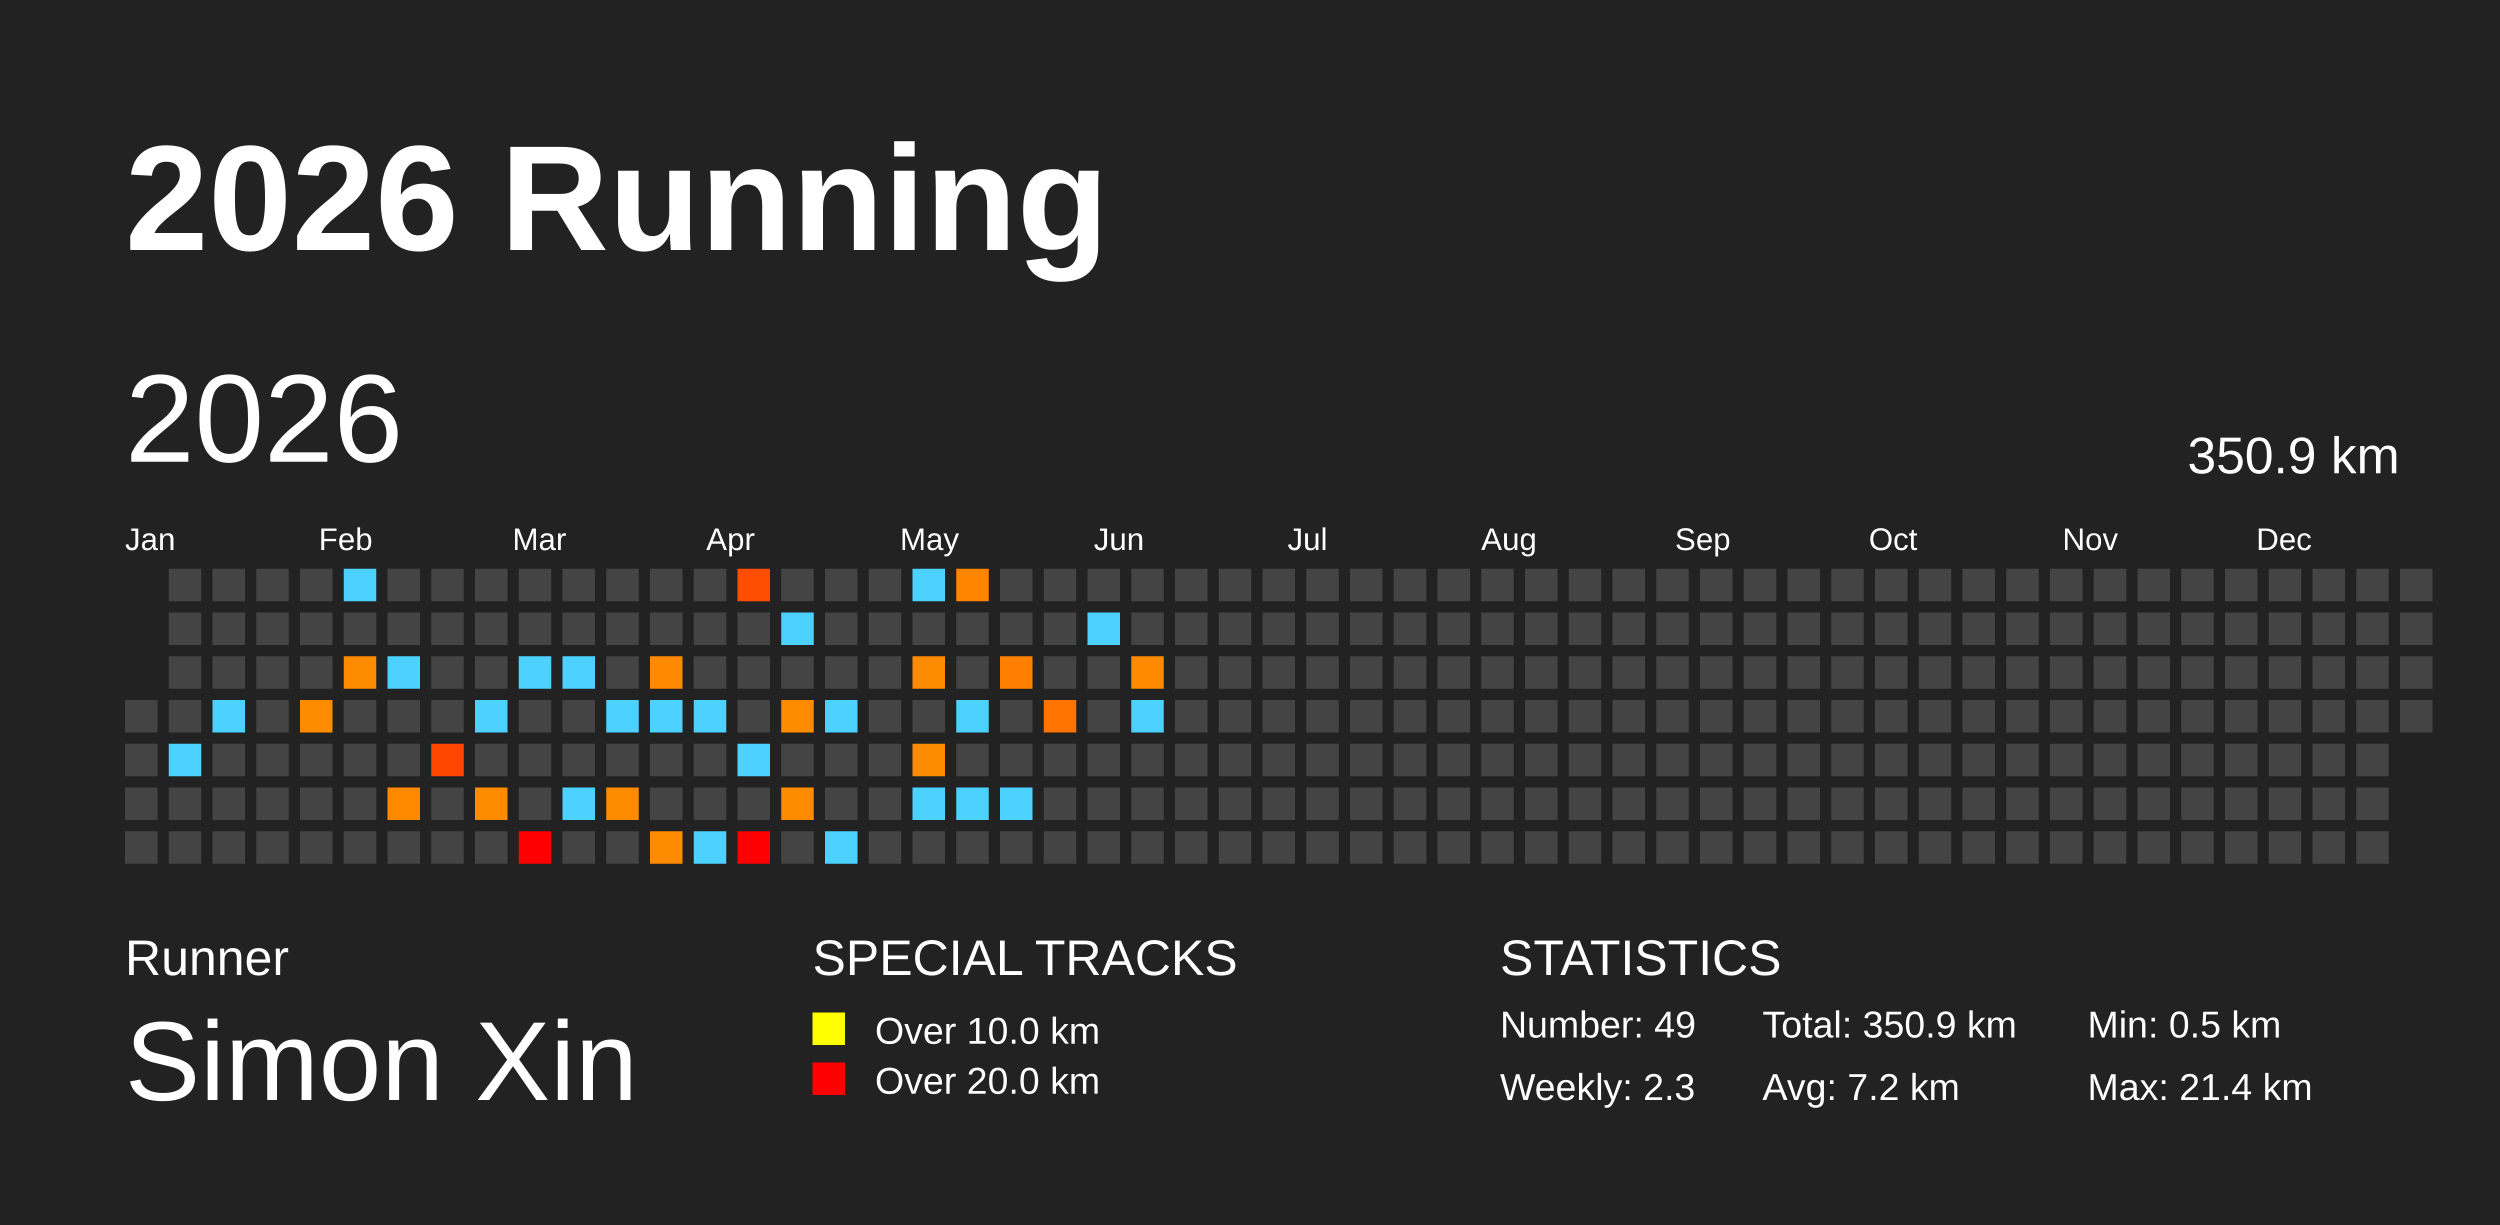
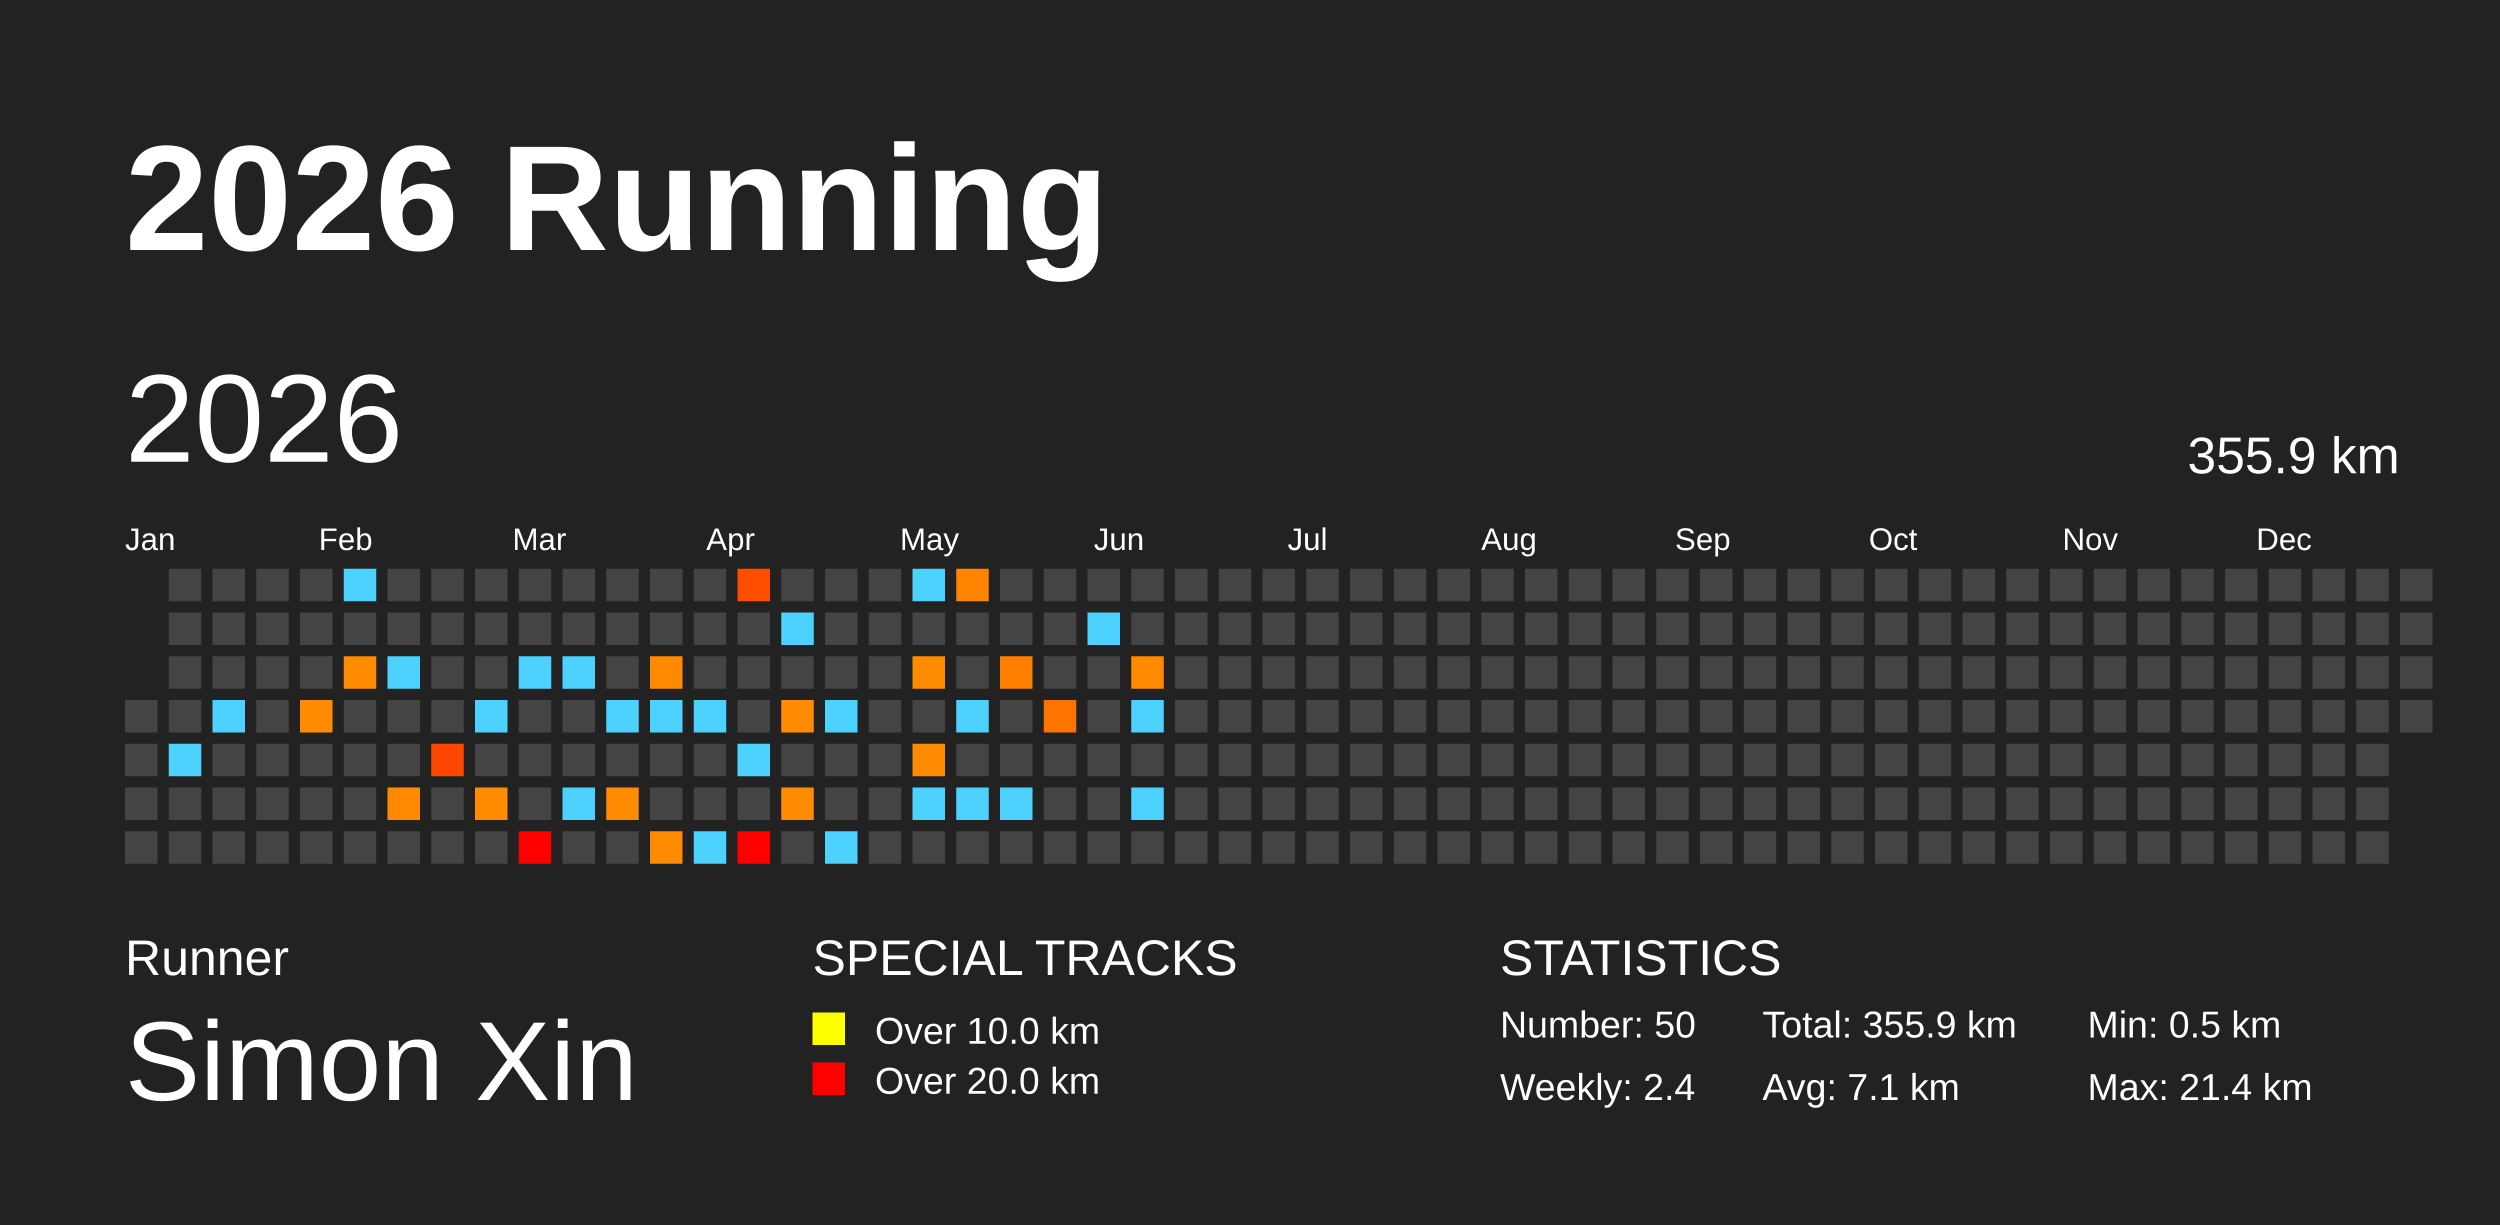
<svg xmlns="http://www.w3.org/2000/svg" baseProfile="full" height="98mm" version="1.1" viewBox="0,0,200,98" width="200mm">
  <defs />
  <rect fill="#222222" height="98" width="200" x="0" y="0" />
  <text fill="#FFFFFF" style="font-size:12px; font-family:Arial; font-weight:bold;" x="10" y="20">2026 Running</text>
  <text fill="#FFFFFF" style="font-size:4px; font-family:Arial" x="10" y="78">Runner</text>
  <text fill="#FFFFFF" style="font-size:9px; font-family:Arial" x="10" y="88">Simon Xin</text>
  <text fill="#FFFFFF" style="font-size:4px; font-family:Arial" x="65" y="78">SPECIAL TRACKS</text>
  <rect fill="yellow" height="2.6" width="2.6" x="65" y="81" />
  <text fill="#FFFFFF" style="font-size:3px; font-family:Arial" x="70" y="83.5">Over 10.0 km</text>
  <rect fill="red" height="2.6" width="2.6" x="65" y="85" />
  <text fill="#FFFFFF" style="font-size:3px; font-family:Arial" x="70" y="87.5">Over 20.0 km</text>
  <text fill="#FFFFFF" style="font-size:4px; font-family:Arial" x="120" y="78">STATISTICS</text>
-   <text fill="#FFFFFF" style="font-size:3px; font-family:Arial" x="120" y="83">Number: 49</text>
-   <text fill="#FFFFFF" style="font-size:3px; font-family:Arial" x="120" y="88">Weekly: 2.3</text>
-   <text fill="#FFFFFF" style="font-size:3px; font-family:Arial" x="141" y="83">Total: 350.9 km</text>
-   <text fill="#FFFFFF" style="font-size:3px; font-family:Arial" x="141" y="88">Avg: 7.2 km</text>
+   <text fill="#FFFFFF" style="font-size:3px; font-family:Arial" x="120" y="83">Number: 50</text>
+   <text fill="#FFFFFF" style="font-size:3px; font-family:Arial" x="120" y="88">Weekly: 2.4</text>
+   <text fill="#FFFFFF" style="font-size:3px; font-family:Arial" x="141" y="83">Total: 355.9 km</text>
+   <text fill="#FFFFFF" style="font-size:3px; font-family:Arial" x="141" y="88">Avg: 7.1 km</text>
  <text fill="#FFFFFF" style="font-size:3px; font-family:Arial" x="167" y="83">Min: 0.5 km</text>
  <text fill="#FFFFFF" style="font-size:3px; font-family:Arial" x="167" y="88">Max: 21.4 km</text>
  <text dominant-baseline="hanging" fill="#FFFFFF" style="font-size:10.0px; font-family:Arial;" x="10" y="30">2026</text>
-   <text dominant-baseline="hanging" fill="#FFFFFF" style="font-size:4.125px; font-family:Arial;" x="175" y="35">350.9 km</text>
+   <text dominant-baseline="hanging" fill="#FFFFFF" style="font-size:4.125px; font-family:Arial;" x="175" y="35">355.9 km</text>
  <text fill="#FFFFFF" style="font-size:2.5px; font-family:Arial" x="10.0" y="44">Jan</text>
  <text fill="#FFFFFF" style="font-size:2.5px; font-family:Arial" x="25.5" y="44">Feb</text>
  <text fill="#FFFFFF" style="font-size:2.5px; font-family:Arial" x="41.0" y="44">Mar</text>
  <text fill="#FFFFFF" style="font-size:2.5px; font-family:Arial" x="56.5" y="44">Apr</text>
  <text fill="#FFFFFF" style="font-size:2.5px; font-family:Arial" x="72.0" y="44">May</text>
  <text fill="#FFFFFF" style="font-size:2.5px; font-family:Arial" x="87.5" y="44">Jun</text>
  <text fill="#FFFFFF" style="font-size:2.5px; font-family:Arial" x="103.0" y="44">Jul</text>
  <text fill="#FFFFFF" style="font-size:2.5px; font-family:Arial" x="118.5" y="44">Aug</text>
  <text fill="#FFFFFF" style="font-size:2.5px; font-family:Arial" x="134.0" y="44">Sep</text>
  <text fill="#FFFFFF" style="font-size:2.5px; font-family:Arial" x="149.5" y="44">Oct</text>
  <text fill="#FFFFFF" style="font-size:2.5px; font-family:Arial" x="165.0" y="44">Nov</text>
  <text fill="#FFFFFF" style="font-size:2.5px; font-family:Arial" x="180.5" y="44">Dec</text>
  <rect fill="#444444" height="2.6" width="2.6" x="10.0" y="56.0" />
  <rect fill="#444444" height="2.6" width="2.6" x="10.0" y="59.5" />
  <rect fill="#444444" height="2.6" width="2.6" x="10.0" y="63.0" />
  <rect fill="#444444" height="2.6" width="2.6" x="10.0" y="66.5" />
  <rect fill="#444444" height="2.6" width="2.6" x="13.5" y="45.5" />
  <rect fill="#444444" height="2.6" width="2.6" x="13.5" y="49.0" />
  <rect fill="#444444" height="2.6" width="2.6" x="13.5" y="52.5" />
  <rect fill="#444444" height="2.6" width="2.6" x="13.5" y="56.0" />
  <rect fill="#4dd2ff" height="2.6" width="2.6" x="13.5" y="59.5" />
  <rect fill="#444444" height="2.6" width="2.6" x="13.5" y="63.0" />
  <rect fill="#444444" height="2.6" width="2.6" x="13.5" y="66.5" />
  <rect fill="#444444" height="2.6" width="2.6" x="17.0" y="45.5" />
  <rect fill="#444444" height="2.6" width="2.6" x="17.0" y="49.0" />
  <rect fill="#444444" height="2.6" width="2.6" x="17.0" y="52.5" />
  <rect fill="#4dd2ff" height="2.6" width="2.6" x="17.0" y="56.0" />
  <rect fill="#444444" height="2.6" width="2.6" x="17.0" y="59.5" />
  <rect fill="#444444" height="2.6" width="2.6" x="17.0" y="63.0" />
  <rect fill="#444444" height="2.6" width="2.6" x="17.0" y="66.5" />
  <rect fill="#444444" height="2.6" width="2.6" x="20.5" y="45.5" />
  <rect fill="#444444" height="2.6" width="2.6" x="20.5" y="49.0" />
  <rect fill="#444444" height="2.6" width="2.6" x="20.5" y="52.5" />
  <rect fill="#444444" height="2.6" width="2.6" x="20.5" y="56.0" />
  <rect fill="#444444" height="2.6" width="2.6" x="20.5" y="59.5" />
  <rect fill="#444444" height="2.6" width="2.6" x="20.5" y="63.0" />
  <rect fill="#444444" height="2.6" width="2.6" x="20.5" y="66.5" />
  <rect fill="#444444" height="2.6" width="2.6" x="24.0" y="45.5" />
  <rect fill="#444444" height="2.6" width="2.6" x="24.0" y="49.0" />
  <rect fill="#444444" height="2.6" width="2.6" x="24.0" y="52.5" />
  <rect fill="#ff8b00" height="2.6" width="2.6" x="24.0" y="56.0" />
  <rect fill="#444444" height="2.6" width="2.6" x="24.0" y="59.5" />
  <rect fill="#444444" height="2.6" width="2.6" x="24.0" y="63.0" />
  <rect fill="#444444" height="2.6" width="2.6" x="24.0" y="66.5" />
  <rect fill="#4dd2ff" height="2.6" width="2.6" x="27.5" y="45.5" />
  <rect fill="#444444" height="2.6" width="2.6" x="27.5" y="49.0" />
  <rect fill="#ff8b00" height="2.6" width="2.6" x="27.5" y="52.5" />
  <rect fill="#444444" height="2.6" width="2.6" x="27.5" y="56.0" />
  <rect fill="#444444" height="2.6" width="2.6" x="27.5" y="59.5" />
  <rect fill="#444444" height="2.6" width="2.6" x="27.5" y="63.0" />
  <rect fill="#444444" height="2.6" width="2.6" x="27.5" y="66.5" />
  <rect fill="#444444" height="2.6" width="2.6" x="31.0" y="45.5" />
  <rect fill="#444444" height="2.6" width="2.6" x="31.0" y="49.0" />
  <rect fill="#4dd2ff" height="2.6" width="2.6" x="31.0" y="52.5" />
  <rect fill="#444444" height="2.6" width="2.6" x="31.0" y="56.0" />
  <rect fill="#444444" height="2.6" width="2.6" x="31.0" y="59.5" />
  <rect fill="#ff8a00" height="2.6" width="2.6" x="31.0" y="63.0" />
  <rect fill="#444444" height="2.6" width="2.6" x="31.0" y="66.5" />
  <rect fill="#444444" height="2.6" width="2.6" x="34.5" y="45.5" />
  <rect fill="#444444" height="2.6" width="2.6" x="34.5" y="49.0" />
  <rect fill="#444444" height="2.6" width="2.6" x="34.5" y="52.5" />
  <rect fill="#444444" height="2.6" width="2.6" x="34.5" y="56.0" />
  <rect fill="#ff4600" height="2.6" width="2.6" x="34.5" y="59.5" />
  <rect fill="#444444" height="2.6" width="2.6" x="34.5" y="63.0" />
  <rect fill="#444444" height="2.6" width="2.6" x="34.5" y="66.5" />
  <rect fill="#444444" height="2.6" width="2.6" x="38.0" y="45.5" />
  <rect fill="#444444" height="2.6" width="2.6" x="38.0" y="49.0" />
  <rect fill="#444444" height="2.6" width="2.6" x="38.0" y="52.5" />
  <rect fill="#4dd2ff" height="2.6" width="2.6" x="38.0" y="56.0" />
  <rect fill="#444444" height="2.6" width="2.6" x="38.0" y="59.5" />
  <rect fill="#ff8b00" height="2.6" width="2.6" x="38.0" y="63.0" />
  <rect fill="#444444" height="2.6" width="2.6" x="38.0" y="66.5" />
  <rect fill="#444444" height="2.6" width="2.6" x="41.5" y="45.5" />
  <rect fill="#444444" height="2.6" width="2.6" x="41.5" y="49.0" />
  <rect fill="#4dd2ff" height="2.6" width="2.6" x="41.5" y="52.5" />
  <rect fill="#444444" height="2.6" width="2.6" x="41.5" y="56.0" />
  <rect fill="#444444" height="2.6" width="2.6" x="41.5" y="59.5" />
  <rect fill="#444444" height="2.6" width="2.6" x="41.5" y="63.0" />
  <rect fill="red" height="2.6" width="2.6" x="41.5" y="66.5" />
  <rect fill="#444444" height="2.6" width="2.6" x="45.0" y="45.5" />
  <rect fill="#444444" height="2.6" width="2.6" x="45.0" y="49.0" />
  <rect fill="#4dd2ff" height="2.6" width="2.6" x="45.0" y="52.5" />
  <rect fill="#444444" height="2.6" width="2.6" x="45.0" y="56.0" />
  <rect fill="#444444" height="2.6" width="2.6" x="45.0" y="59.5" />
  <rect fill="#4dd2ff" height="2.6" width="2.6" x="45.0" y="63.0" />
  <rect fill="#444444" height="2.6" width="2.6" x="45.0" y="66.5" />
  <rect fill="#444444" height="2.6" width="2.6" x="48.5" y="45.5" />
  <rect fill="#444444" height="2.6" width="2.6" x="48.5" y="49.0" />
  <rect fill="#444444" height="2.6" width="2.6" x="48.5" y="52.5" />
  <rect fill="#4dd2ff" height="2.6" width="2.6" x="48.5" y="56.0" />
  <rect fill="#444444" height="2.6" width="2.6" x="48.5" y="59.5" />
  <rect fill="#ff8b00" height="2.6" width="2.6" x="48.5" y="63.0" />
  <rect fill="#444444" height="2.6" width="2.6" x="48.5" y="66.5" />
  <rect fill="#444444" height="2.6" width="2.6" x="52.0" y="45.5" />
  <rect fill="#444444" height="2.6" width="2.6" x="52.0" y="49.0" />
  <rect fill="#ff8900" height="2.6" width="2.6" x="52.0" y="52.5" />
  <rect fill="#4dd2ff" height="2.6" width="2.6" x="52.0" y="56.0" />
  <rect fill="#444444" height="2.6" width="2.6" x="52.0" y="59.5" />
  <rect fill="#444444" height="2.6" width="2.6" x="52.0" y="63.0" />
  <rect fill="#ff8b00" height="2.6" width="2.6" x="52.0" y="66.5" />
  <rect fill="#444444" height="2.6" width="2.6" x="55.5" y="45.5" />
  <rect fill="#444444" height="2.6" width="2.6" x="55.5" y="49.0" />
  <rect fill="#444444" height="2.6" width="2.6" x="55.5" y="52.5" />
  <rect fill="#4dd2ff" height="2.6" width="2.6" x="55.5" y="56.0" />
  <rect fill="#444444" height="2.6" width="2.6" x="55.5" y="59.5" />
  <rect fill="#444444" height="2.6" width="2.6" x="55.5" y="63.0" />
  <rect fill="#4dd2ff" height="2.6" width="2.6" x="55.5" y="66.5" />
  <rect fill="#ff4e00" height="2.6" width="2.6" x="59.0" y="45.5" />
  <rect fill="#444444" height="2.6" width="2.6" x="59.0" y="49.0" />
  <rect fill="#444444" height="2.6" width="2.6" x="59.0" y="52.5" />
  <rect fill="#444444" height="2.6" width="2.6" x="59.0" y="56.0" />
  <rect fill="#4dd2ff" height="2.6" width="2.6" x="59.0" y="59.5" />
  <rect fill="#444444" height="2.6" width="2.6" x="59.0" y="63.0" />
  <rect fill="red" height="2.6" width="2.6" x="59.0" y="66.5" />
  <rect fill="#444444" height="2.6" width="2.6" x="62.5" y="45.5" />
  <rect fill="#4dd2ff" height="2.6" width="2.6" x="62.5" y="49.0" />
  <rect fill="#444444" height="2.6" width="2.6" x="62.5" y="52.5" />
  <rect fill="#ff8b00" height="2.6" width="2.6" x="62.5" y="56.0" />
  <rect fill="#444444" height="2.6" width="2.6" x="62.5" y="59.5" />
  <rect fill="#ff8b00" height="2.6" width="2.6" x="62.5" y="63.0" />
  <rect fill="#444444" height="2.6" width="2.6" x="62.5" y="66.5" />
  <rect fill="#444444" height="2.6" width="2.6" x="66.0" y="45.5" />
  <rect fill="#444444" height="2.6" width="2.6" x="66.0" y="49.0" />
  <rect fill="#444444" height="2.6" width="2.6" x="66.0" y="52.5" />
  <rect fill="#4dd2ff" height="2.6" width="2.6" x="66.0" y="56.0" />
  <rect fill="#444444" height="2.6" width="2.6" x="66.0" y="59.5" />
  <rect fill="#444444" height="2.6" width="2.6" x="66.0" y="63.0" />
  <rect fill="#4dd2ff" height="2.6" width="2.6" x="66.0" y="66.5" />
  <rect fill="#444444" height="2.6" width="2.6" x="69.5" y="45.5" />
  <rect fill="#444444" height="2.6" width="2.6" x="69.5" y="49.0" />
  <rect fill="#444444" height="2.6" width="2.6" x="69.5" y="52.5" />
  <rect fill="#444444" height="2.6" width="2.6" x="69.5" y="56.0" />
  <rect fill="#444444" height="2.6" width="2.6" x="69.5" y="59.5" />
  <rect fill="#444444" height="2.6" width="2.6" x="69.5" y="63.0" />
  <rect fill="#444444" height="2.6" width="2.6" x="69.5" y="66.5" />
  <rect fill="#4dd2ff" height="2.6" width="2.6" x="73.0" y="45.5" />
  <rect fill="#444444" height="2.6" width="2.6" x="73.0" y="49.0" />
  <rect fill="#ff8b00" height="2.6" width="2.6" x="73.0" y="52.5" />
  <rect fill="#444444" height="2.6" width="2.6" x="73.0" y="56.0" />
  <rect fill="#ff8b00" height="2.6" width="2.6" x="73.0" y="59.5" />
  <rect fill="#4dd2ff" height="2.6" width="2.6" x="73.0" y="63.0" />
  <rect fill="#444444" height="2.6" width="2.6" x="73.0" y="66.5" />
  <rect fill="#ff8500" height="2.6" width="2.6" x="76.5" y="45.5" />
  <rect fill="#444444" height="2.6" width="2.6" x="76.5" y="49.0" />
  <rect fill="#444444" height="2.6" width="2.6" x="76.5" y="52.5" />
  <rect fill="#4dd2ff" height="2.6" width="2.6" x="76.5" y="56.0" />
  <rect fill="#444444" height="2.6" width="2.6" x="76.5" y="59.5" />
  <rect fill="#4dd2ff" height="2.6" width="2.6" x="76.5" y="63.0" />
  <rect fill="#444444" height="2.6" width="2.6" x="76.5" y="66.5" />
  <rect fill="#444444" height="2.6" width="2.6" x="80.0" y="45.5" />
  <rect fill="#444444" height="2.6" width="2.6" x="80.0" y="49.0" />
  <rect fill="#ff7f00" height="2.6" width="2.6" x="80.0" y="52.5" />
  <rect fill="#444444" height="2.6" width="2.6" x="80.0" y="56.0" />
  <rect fill="#444444" height="2.6" width="2.6" x="80.0" y="59.5" />
  <rect fill="#4dd2ff" height="2.6" width="2.6" x="80.0" y="63.0" />
  <rect fill="#444444" height="2.6" width="2.6" x="80.0" y="66.5" />
  <rect fill="#444444" height="2.6" width="2.6" x="83.5" y="45.5" />
  <rect fill="#444444" height="2.6" width="2.6" x="83.5" y="49.0" />
  <rect fill="#444444" height="2.6" width="2.6" x="83.5" y="52.5" />
  <rect fill="#ff7300" height="2.6" width="2.6" x="83.5" y="56.0" />
  <rect fill="#444444" height="2.6" width="2.6" x="83.5" y="59.5" />
  <rect fill="#444444" height="2.6" width="2.6" x="83.5" y="63.0" />
  <rect fill="#444444" height="2.6" width="2.6" x="83.5" y="66.5" />
  <rect fill="#444444" height="2.6" width="2.6" x="87.0" y="45.5" />
  <rect fill="#4dd2ff" height="2.6" width="2.6" x="87.0" y="49.0" />
  <rect fill="#444444" height="2.6" width="2.6" x="87.0" y="52.5" />
  <rect fill="#444444" height="2.6" width="2.6" x="87.0" y="56.0" />
  <rect fill="#444444" height="2.6" width="2.6" x="87.0" y="59.5" />
  <rect fill="#444444" height="2.6" width="2.6" x="87.0" y="63.0" />
  <rect fill="#444444" height="2.6" width="2.6" x="87.0" y="66.5" />
  <rect fill="#444444" height="2.6" width="2.6" x="90.5" y="45.5" />
  <rect fill="#444444" height="2.6" width="2.6" x="90.5" y="49.0" />
  <rect fill="#ff8a00" height="2.6" width="2.6" x="90.5" y="52.5" />
  <rect fill="#4dd2ff" height="2.6" width="2.6" x="90.5" y="56.0" />
  <rect fill="#444444" height="2.6" width="2.6" x="90.5" y="59.5" />
-   <rect fill="#444444" height="2.6" width="2.6" x="90.5" y="63.0" />
+   <rect fill="#4dd2ff" height="2.6" width="2.6" x="90.5" y="63.0" />
  <rect fill="#444444" height="2.6" width="2.6" x="90.5" y="66.5" />
  <rect fill="#444444" height="2.6" width="2.6" x="94.0" y="45.5" />
  <rect fill="#444444" height="2.6" width="2.6" x="94.0" y="49.0" />
  <rect fill="#444444" height="2.6" width="2.6" x="94.0" y="52.5" />
  <rect fill="#444444" height="2.6" width="2.6" x="94.0" y="56.0" />
  <rect fill="#444444" height="2.6" width="2.6" x="94.0" y="59.5" />
  <rect fill="#444444" height="2.6" width="2.6" x="94.0" y="63.0" />
  <rect fill="#444444" height="2.6" width="2.6" x="94.0" y="66.5" />
  <rect fill="#444444" height="2.6" width="2.6" x="97.5" y="45.5" />
  <rect fill="#444444" height="2.6" width="2.6" x="97.5" y="49.0" />
  <rect fill="#444444" height="2.6" width="2.6" x="97.5" y="52.5" />
  <rect fill="#444444" height="2.6" width="2.6" x="97.5" y="56.0" />
  <rect fill="#444444" height="2.6" width="2.6" x="97.5" y="59.5" />
  <rect fill="#444444" height="2.6" width="2.6" x="97.5" y="63.0" />
  <rect fill="#444444" height="2.6" width="2.6" x="97.5" y="66.5" />
  <rect fill="#444444" height="2.6" width="2.6" x="101.0" y="45.5" />
  <rect fill="#444444" height="2.6" width="2.6" x="101.0" y="49.0" />
  <rect fill="#444444" height="2.6" width="2.6" x="101.0" y="52.5" />
  <rect fill="#444444" height="2.6" width="2.6" x="101.0" y="56.0" />
  <rect fill="#444444" height="2.6" width="2.6" x="101.0" y="59.5" />
  <rect fill="#444444" height="2.6" width="2.6" x="101.0" y="63.0" />
  <rect fill="#444444" height="2.6" width="2.6" x="101.0" y="66.5" />
  <rect fill="#444444" height="2.6" width="2.6" x="104.5" y="45.5" />
  <rect fill="#444444" height="2.6" width="2.6" x="104.5" y="49.0" />
  <rect fill="#444444" height="2.6" width="2.6" x="104.5" y="52.5" />
  <rect fill="#444444" height="2.6" width="2.6" x="104.5" y="56.0" />
  <rect fill="#444444" height="2.6" width="2.6" x="104.5" y="59.5" />
  <rect fill="#444444" height="2.6" width="2.6" x="104.5" y="63.0" />
  <rect fill="#444444" height="2.6" width="2.6" x="104.5" y="66.5" />
  <rect fill="#444444" height="2.6" width="2.6" x="108.0" y="45.5" />
  <rect fill="#444444" height="2.6" width="2.6" x="108.0" y="49.0" />
  <rect fill="#444444" height="2.6" width="2.6" x="108.0" y="52.5" />
  <rect fill="#444444" height="2.6" width="2.6" x="108.0" y="56.0" />
  <rect fill="#444444" height="2.6" width="2.6" x="108.0" y="59.5" />
  <rect fill="#444444" height="2.6" width="2.6" x="108.0" y="63.0" />
  <rect fill="#444444" height="2.6" width="2.6" x="108.0" y="66.5" />
  <rect fill="#444444" height="2.6" width="2.6" x="111.5" y="45.5" />
  <rect fill="#444444" height="2.6" width="2.6" x="111.5" y="49.0" />
  <rect fill="#444444" height="2.6" width="2.6" x="111.5" y="52.5" />
  <rect fill="#444444" height="2.6" width="2.6" x="111.5" y="56.0" />
  <rect fill="#444444" height="2.6" width="2.6" x="111.5" y="59.5" />
  <rect fill="#444444" height="2.6" width="2.6" x="111.5" y="63.0" />
  <rect fill="#444444" height="2.6" width="2.6" x="111.5" y="66.5" />
  <rect fill="#444444" height="2.6" width="2.6" x="115.0" y="45.5" />
  <rect fill="#444444" height="2.6" width="2.6" x="115.0" y="49.0" />
  <rect fill="#444444" height="2.6" width="2.6" x="115.0" y="52.5" />
  <rect fill="#444444" height="2.6" width="2.6" x="115.0" y="56.0" />
  <rect fill="#444444" height="2.6" width="2.6" x="115.0" y="59.5" />
  <rect fill="#444444" height="2.6" width="2.6" x="115.0" y="63.0" />
  <rect fill="#444444" height="2.6" width="2.6" x="115.0" y="66.5" />
  <rect fill="#444444" height="2.6" width="2.6" x="118.5" y="45.5" />
  <rect fill="#444444" height="2.6" width="2.6" x="118.5" y="49.0" />
  <rect fill="#444444" height="2.6" width="2.6" x="118.5" y="52.5" />
  <rect fill="#444444" height="2.6" width="2.6" x="118.5" y="56.0" />
  <rect fill="#444444" height="2.6" width="2.6" x="118.5" y="59.5" />
  <rect fill="#444444" height="2.6" width="2.6" x="118.5" y="63.0" />
  <rect fill="#444444" height="2.6" width="2.6" x="118.5" y="66.5" />
  <rect fill="#444444" height="2.6" width="2.6" x="122.0" y="45.5" />
  <rect fill="#444444" height="2.6" width="2.6" x="122.0" y="49.0" />
  <rect fill="#444444" height="2.6" width="2.6" x="122.0" y="52.5" />
  <rect fill="#444444" height="2.6" width="2.6" x="122.0" y="56.0" />
  <rect fill="#444444" height="2.6" width="2.6" x="122.0" y="59.5" />
  <rect fill="#444444" height="2.6" width="2.6" x="122.0" y="63.0" />
  <rect fill="#444444" height="2.6" width="2.6" x="122.0" y="66.5" />
  <rect fill="#444444" height="2.6" width="2.6" x="125.5" y="45.5" />
  <rect fill="#444444" height="2.6" width="2.6" x="125.5" y="49.0" />
  <rect fill="#444444" height="2.6" width="2.6" x="125.5" y="52.5" />
  <rect fill="#444444" height="2.6" width="2.6" x="125.5" y="56.0" />
  <rect fill="#444444" height="2.6" width="2.6" x="125.5" y="59.5" />
  <rect fill="#444444" height="2.6" width="2.6" x="125.5" y="63.0" />
  <rect fill="#444444" height="2.6" width="2.6" x="125.5" y="66.5" />
  <rect fill="#444444" height="2.6" width="2.6" x="129.0" y="45.5" />
  <rect fill="#444444" height="2.6" width="2.6" x="129.0" y="49.0" />
  <rect fill="#444444" height="2.6" width="2.6" x="129.0" y="52.5" />
  <rect fill="#444444" height="2.6" width="2.6" x="129.0" y="56.0" />
  <rect fill="#444444" height="2.6" width="2.6" x="129.0" y="59.5" />
  <rect fill="#444444" height="2.6" width="2.6" x="129.0" y="63.0" />
  <rect fill="#444444" height="2.6" width="2.6" x="129.0" y="66.5" />
  <rect fill="#444444" height="2.6" width="2.6" x="132.5" y="45.5" />
  <rect fill="#444444" height="2.6" width="2.6" x="132.5" y="49.0" />
  <rect fill="#444444" height="2.6" width="2.6" x="132.5" y="52.5" />
  <rect fill="#444444" height="2.6" width="2.6" x="132.5" y="56.0" />
  <rect fill="#444444" height="2.6" width="2.6" x="132.5" y="59.5" />
  <rect fill="#444444" height="2.6" width="2.6" x="132.5" y="63.0" />
  <rect fill="#444444" height="2.6" width="2.6" x="132.5" y="66.5" />
  <rect fill="#444444" height="2.6" width="2.6" x="136.0" y="45.5" />
  <rect fill="#444444" height="2.6" width="2.6" x="136.0" y="49.0" />
  <rect fill="#444444" height="2.6" width="2.6" x="136.0" y="52.5" />
  <rect fill="#444444" height="2.6" width="2.6" x="136.0" y="56.0" />
  <rect fill="#444444" height="2.6" width="2.6" x="136.0" y="59.5" />
  <rect fill="#444444" height="2.6" width="2.6" x="136.0" y="63.0" />
  <rect fill="#444444" height="2.6" width="2.6" x="136.0" y="66.5" />
  <rect fill="#444444" height="2.6" width="2.6" x="139.5" y="45.5" />
  <rect fill="#444444" height="2.6" width="2.6" x="139.5" y="49.0" />
  <rect fill="#444444" height="2.6" width="2.6" x="139.5" y="52.5" />
  <rect fill="#444444" height="2.6" width="2.6" x="139.5" y="56.0" />
  <rect fill="#444444" height="2.6" width="2.6" x="139.5" y="59.5" />
  <rect fill="#444444" height="2.6" width="2.6" x="139.5" y="63.0" />
  <rect fill="#444444" height="2.6" width="2.6" x="139.5" y="66.5" />
  <rect fill="#444444" height="2.6" width="2.6" x="143.0" y="45.5" />
  <rect fill="#444444" height="2.6" width="2.6" x="143.0" y="49.0" />
  <rect fill="#444444" height="2.6" width="2.6" x="143.0" y="52.5" />
  <rect fill="#444444" height="2.6" width="2.6" x="143.0" y="56.0" />
  <rect fill="#444444" height="2.6" width="2.6" x="143.0" y="59.5" />
  <rect fill="#444444" height="2.6" width="2.6" x="143.0" y="63.0" />
  <rect fill="#444444" height="2.6" width="2.6" x="143.0" y="66.5" />
  <rect fill="#444444" height="2.6" width="2.6" x="146.5" y="45.5" />
  <rect fill="#444444" height="2.6" width="2.6" x="146.5" y="49.0" />
  <rect fill="#444444" height="2.6" width="2.6" x="146.5" y="52.5" />
  <rect fill="#444444" height="2.6" width="2.6" x="146.5" y="56.0" />
  <rect fill="#444444" height="2.6" width="2.6" x="146.5" y="59.5" />
  <rect fill="#444444" height="2.6" width="2.6" x="146.5" y="63.0" />
  <rect fill="#444444" height="2.6" width="2.6" x="146.5" y="66.5" />
  <rect fill="#444444" height="2.6" width="2.6" x="150.0" y="45.5" />
  <rect fill="#444444" height="2.6" width="2.6" x="150.0" y="49.0" />
  <rect fill="#444444" height="2.6" width="2.6" x="150.0" y="52.5" />
  <rect fill="#444444" height="2.6" width="2.6" x="150.0" y="56.0" />
  <rect fill="#444444" height="2.6" width="2.6" x="150.0" y="59.5" />
  <rect fill="#444444" height="2.6" width="2.6" x="150.0" y="63.0" />
  <rect fill="#444444" height="2.6" width="2.6" x="150.0" y="66.5" />
  <rect fill="#444444" height="2.6" width="2.6" x="153.5" y="45.5" />
  <rect fill="#444444" height="2.6" width="2.6" x="153.5" y="49.0" />
  <rect fill="#444444" height="2.6" width="2.6" x="153.5" y="52.5" />
  <rect fill="#444444" height="2.6" width="2.6" x="153.5" y="56.0" />
  <rect fill="#444444" height="2.6" width="2.6" x="153.5" y="59.5" />
  <rect fill="#444444" height="2.6" width="2.6" x="153.5" y="63.0" />
  <rect fill="#444444" height="2.6" width="2.6" x="153.5" y="66.5" />
  <rect fill="#444444" height="2.6" width="2.6" x="157.0" y="45.5" />
  <rect fill="#444444" height="2.6" width="2.6" x="157.0" y="49.0" />
  <rect fill="#444444" height="2.6" width="2.6" x="157.0" y="52.5" />
  <rect fill="#444444" height="2.6" width="2.6" x="157.0" y="56.0" />
  <rect fill="#444444" height="2.6" width="2.6" x="157.0" y="59.5" />
  <rect fill="#444444" height="2.6" width="2.6" x="157.0" y="63.0" />
  <rect fill="#444444" height="2.6" width="2.6" x="157.0" y="66.5" />
  <rect fill="#444444" height="2.6" width="2.6" x="160.5" y="45.5" />
  <rect fill="#444444" height="2.6" width="2.6" x="160.5" y="49.0" />
  <rect fill="#444444" height="2.6" width="2.6" x="160.5" y="52.5" />
  <rect fill="#444444" height="2.6" width="2.6" x="160.5" y="56.0" />
  <rect fill="#444444" height="2.6" width="2.6" x="160.5" y="59.5" />
  <rect fill="#444444" height="2.6" width="2.6" x="160.5" y="63.0" />
  <rect fill="#444444" height="2.6" width="2.6" x="160.5" y="66.5" />
  <rect fill="#444444" height="2.6" width="2.6" x="164.0" y="45.5" />
  <rect fill="#444444" height="2.6" width="2.6" x="164.0" y="49.0" />
  <rect fill="#444444" height="2.6" width="2.6" x="164.0" y="52.5" />
  <rect fill="#444444" height="2.6" width="2.6" x="164.0" y="56.0" />
  <rect fill="#444444" height="2.6" width="2.6" x="164.0" y="59.5" />
  <rect fill="#444444" height="2.6" width="2.6" x="164.0" y="63.0" />
  <rect fill="#444444" height="2.6" width="2.6" x="164.0" y="66.5" />
  <rect fill="#444444" height="2.6" width="2.6" x="167.5" y="45.5" />
  <rect fill="#444444" height="2.6" width="2.6" x="167.5" y="49.0" />
  <rect fill="#444444" height="2.6" width="2.6" x="167.5" y="52.5" />
  <rect fill="#444444" height="2.6" width="2.6" x="167.5" y="56.0" />
  <rect fill="#444444" height="2.6" width="2.6" x="167.5" y="59.5" />
  <rect fill="#444444" height="2.6" width="2.6" x="167.5" y="63.0" />
  <rect fill="#444444" height="2.6" width="2.6" x="167.5" y="66.5" />
  <rect fill="#444444" height="2.6" width="2.6" x="171.0" y="45.5" />
  <rect fill="#444444" height="2.6" width="2.6" x="171.0" y="49.0" />
  <rect fill="#444444" height="2.6" width="2.6" x="171.0" y="52.5" />
  <rect fill="#444444" height="2.6" width="2.6" x="171.0" y="56.0" />
  <rect fill="#444444" height="2.6" width="2.6" x="171.0" y="59.5" />
  <rect fill="#444444" height="2.6" width="2.6" x="171.0" y="63.0" />
  <rect fill="#444444" height="2.6" width="2.6" x="171.0" y="66.5" />
  <rect fill="#444444" height="2.6" width="2.6" x="174.5" y="45.5" />
  <rect fill="#444444" height="2.6" width="2.6" x="174.5" y="49.0" />
  <rect fill="#444444" height="2.6" width="2.6" x="174.5" y="52.5" />
  <rect fill="#444444" height="2.6" width="2.6" x="174.5" y="56.0" />
  <rect fill="#444444" height="2.6" width="2.6" x="174.5" y="59.5" />
  <rect fill="#444444" height="2.6" width="2.6" x="174.5" y="63.0" />
  <rect fill="#444444" height="2.6" width="2.6" x="174.5" y="66.5" />
  <rect fill="#444444" height="2.6" width="2.6" x="178.0" y="45.5" />
  <rect fill="#444444" height="2.6" width="2.6" x="178.0" y="49.0" />
  <rect fill="#444444" height="2.6" width="2.6" x="178.0" y="52.5" />
  <rect fill="#444444" height="2.6" width="2.6" x="178.0" y="56.0" />
  <rect fill="#444444" height="2.6" width="2.6" x="178.0" y="59.5" />
  <rect fill="#444444" height="2.6" width="2.6" x="178.0" y="63.0" />
  <rect fill="#444444" height="2.6" width="2.6" x="178.0" y="66.5" />
  <rect fill="#444444" height="2.6" width="2.6" x="181.5" y="45.5" />
  <rect fill="#444444" height="2.6" width="2.6" x="181.5" y="49.0" />
  <rect fill="#444444" height="2.6" width="2.6" x="181.5" y="52.5" />
  <rect fill="#444444" height="2.6" width="2.6" x="181.5" y="56.0" />
  <rect fill="#444444" height="2.6" width="2.6" x="181.5" y="59.5" />
  <rect fill="#444444" height="2.6" width="2.6" x="181.5" y="63.0" />
  <rect fill="#444444" height="2.6" width="2.6" x="181.5" y="66.5" />
  <rect fill="#444444" height="2.6" width="2.6" x="185.0" y="45.5" />
  <rect fill="#444444" height="2.6" width="2.6" x="185.0" y="49.0" />
  <rect fill="#444444" height="2.6" width="2.6" x="185.0" y="52.5" />
  <rect fill="#444444" height="2.6" width="2.6" x="185.0" y="56.0" />
  <rect fill="#444444" height="2.6" width="2.6" x="185.0" y="59.5" />
  <rect fill="#444444" height="2.6" width="2.6" x="185.0" y="63.0" />
  <rect fill="#444444" height="2.6" width="2.6" x="185.0" y="66.5" />
  <rect fill="#444444" height="2.6" width="2.6" x="188.5" y="45.5" />
  <rect fill="#444444" height="2.6" width="2.6" x="188.5" y="49.0" />
  <rect fill="#444444" height="2.6" width="2.6" x="188.5" y="52.5" />
  <rect fill="#444444" height="2.6" width="2.6" x="188.5" y="56.0" />
  <rect fill="#444444" height="2.6" width="2.6" x="188.5" y="59.5" />
  <rect fill="#444444" height="2.6" width="2.6" x="188.5" y="63.0" />
  <rect fill="#444444" height="2.6" width="2.6" x="188.5" y="66.5" />
  <rect fill="#444444" height="2.6" width="2.6" x="192.0" y="45.5" />
  <rect fill="#444444" height="2.6" width="2.6" x="192.0" y="49.0" />
  <rect fill="#444444" height="2.6" width="2.6" x="192.0" y="52.5" />
  <rect fill="#444444" height="2.6" width="2.6" x="192.0" y="56.0" />
</svg>
